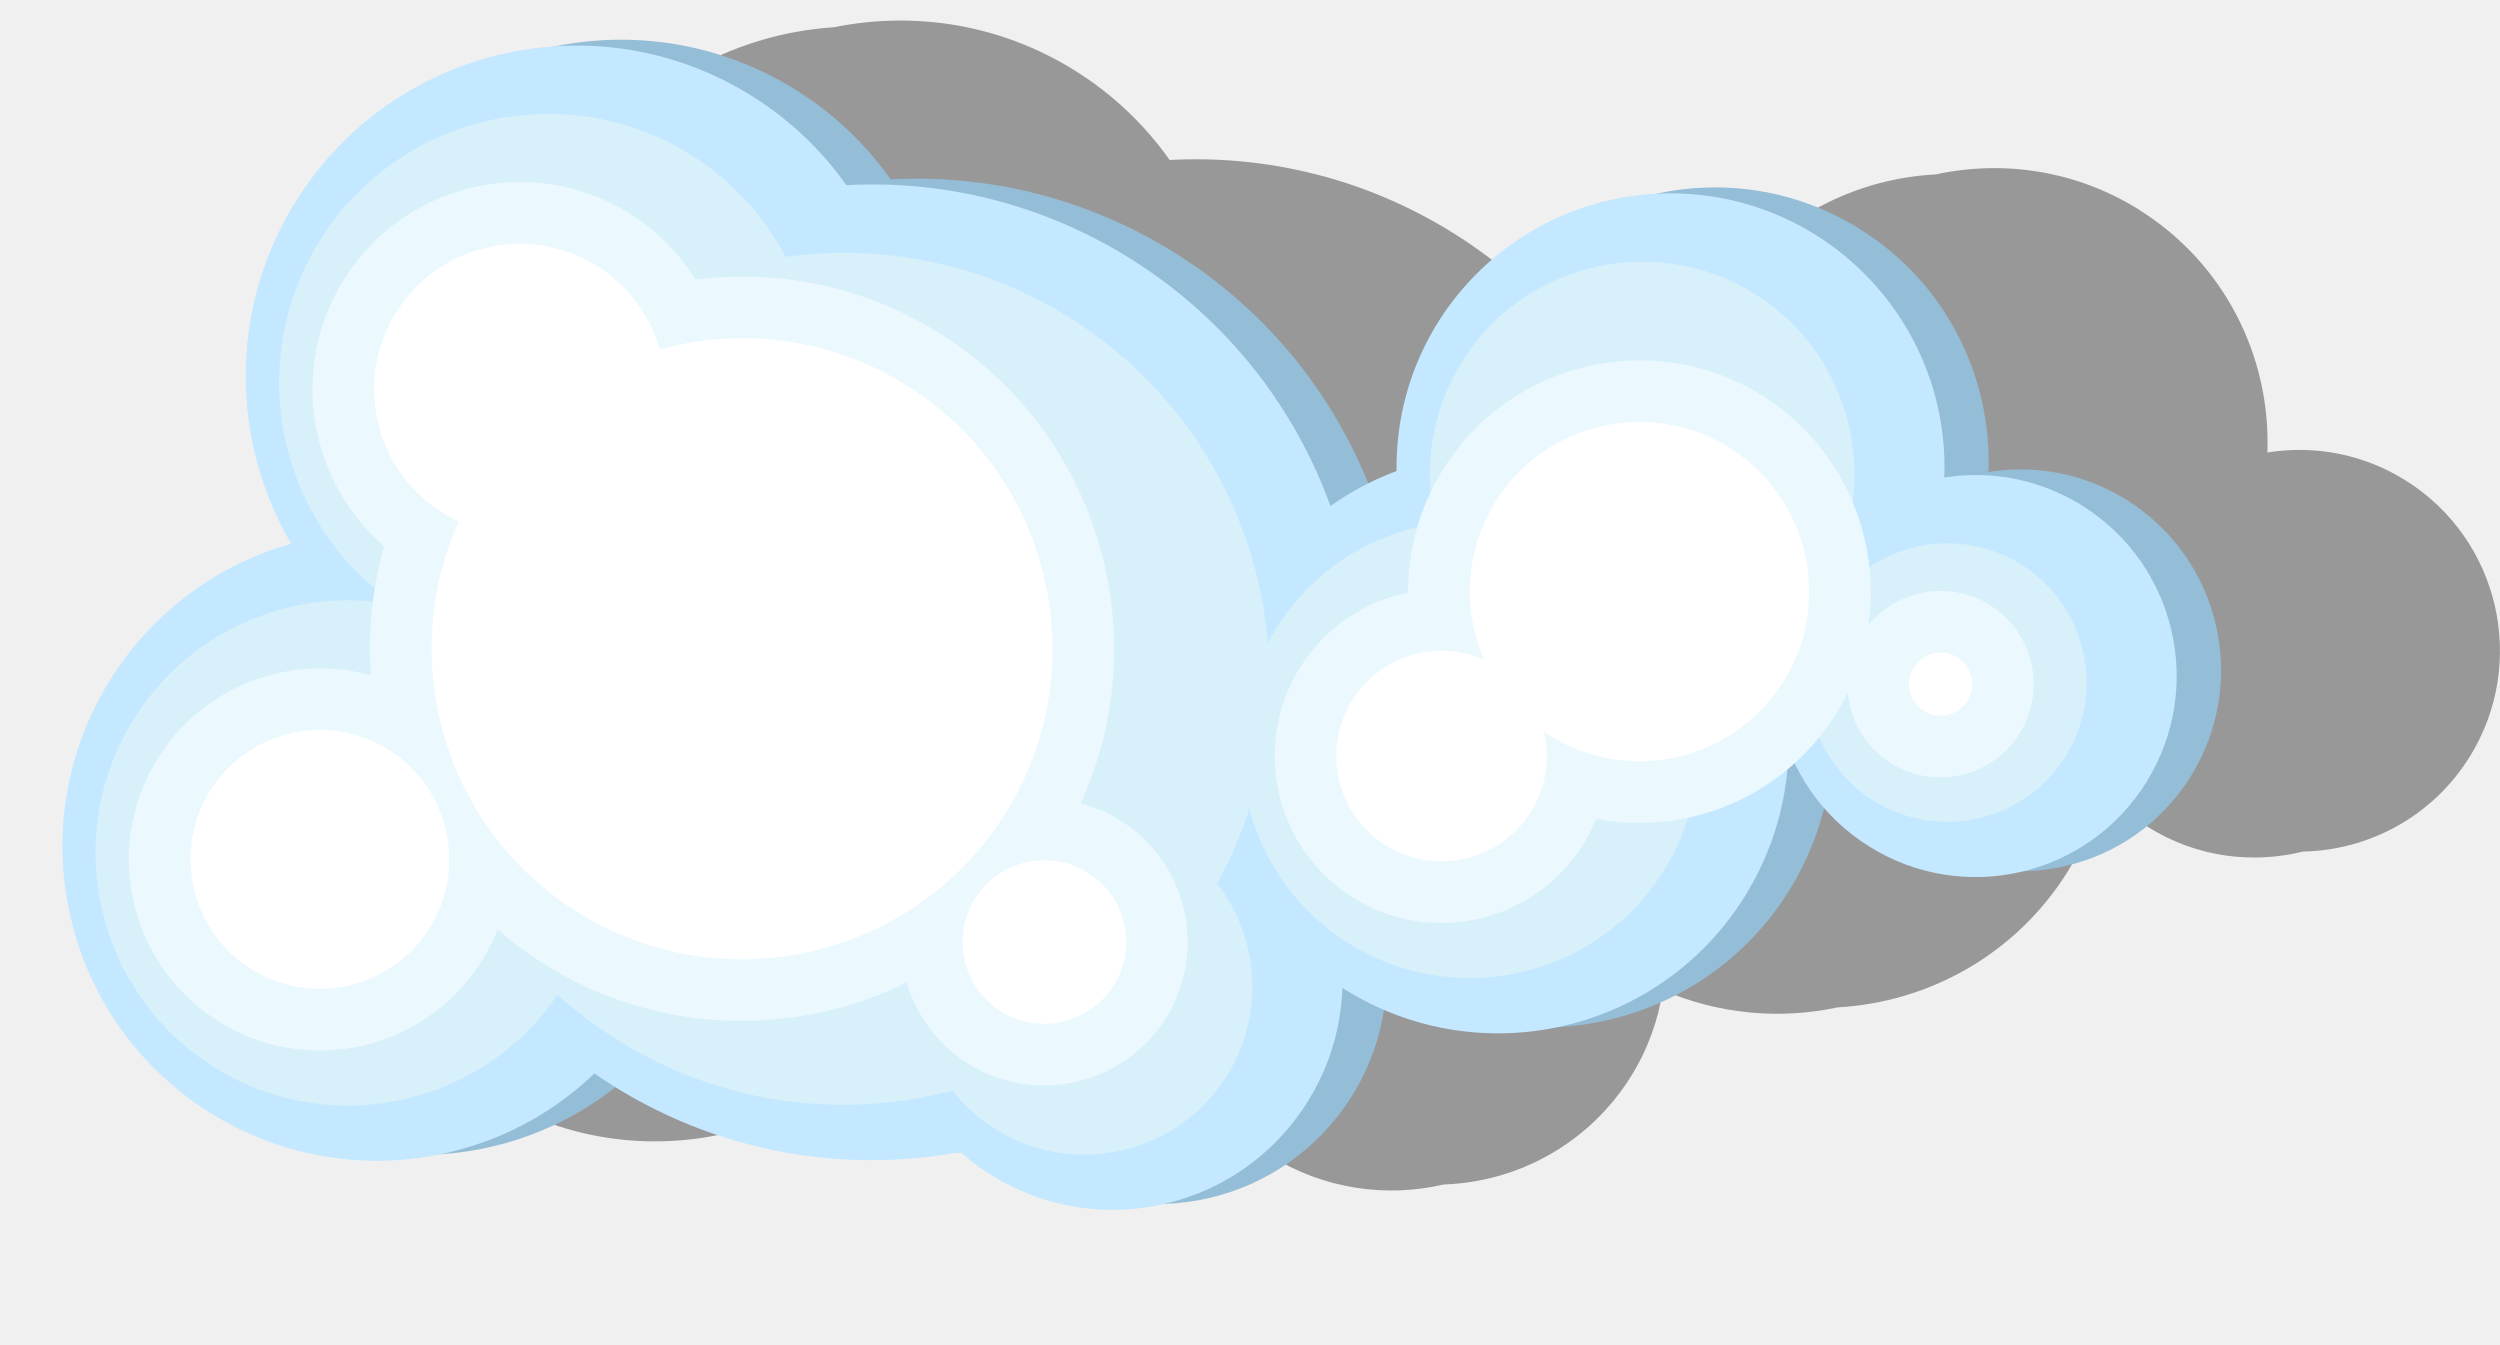
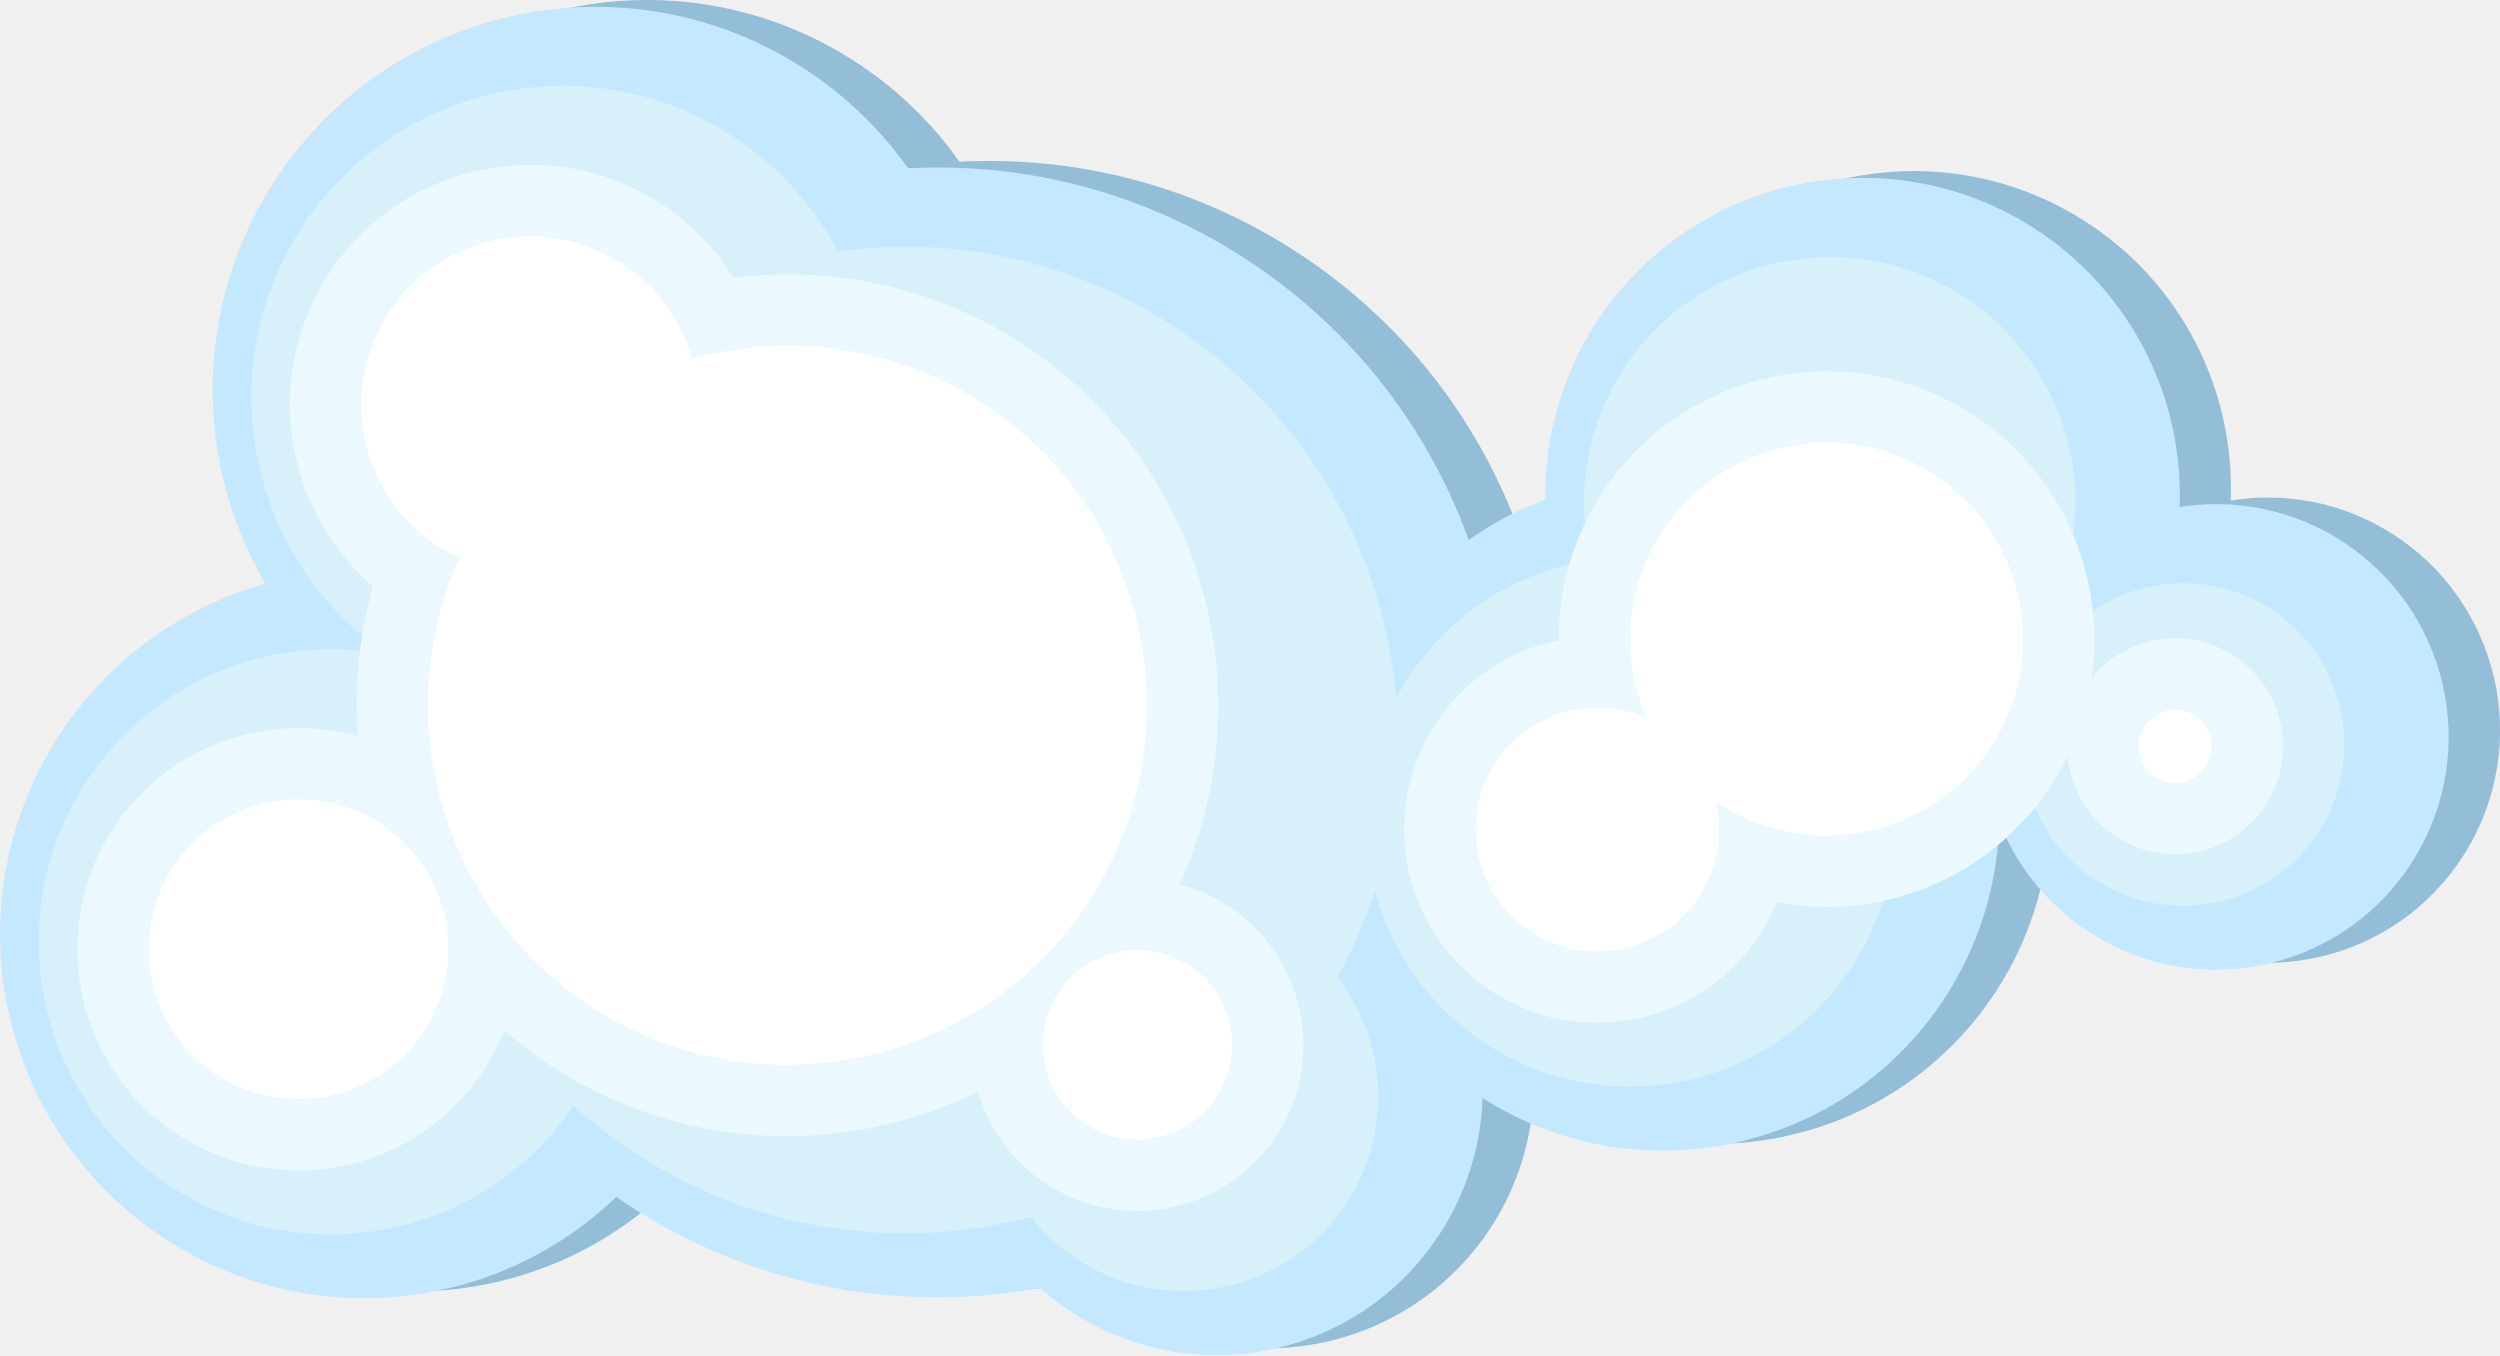
- <svg xmlns="http://www.w3.org/2000/svg" width="516.80" height="277.96" viewBox="-12.83 1160.66 516.80 277.96">
-   <g id="cloud5-Cloud5">
-     <path d="M429.39,1204.03c-13.05-8.17-28.14-10.34-42.09-7.31-17.83.92-34.94,10.2-45.13,26.49-6.01,9.6-8.75,20.32-8.59,30.87-2.03.76-4.01,1.62-5.95,2.6-7.67-19.07-21.14-36-39.9-47.75-18.26-11.43-38.77-16.27-58.77-15.2-5.08-7.18-11.62-13.5-19.54-18.45-15.45-9.67-33.26-12.35-49.83-8.99-21.18,1.38-41.43,12.52-53.55,31.89-14,22.36-13.43,49.67-.94,70.94-15.02,4.21-28.6,13.75-37.53,28.02-19.05,30.43-9.82,70.54,20.61,89.59,14.83,9.28,31.95,11.8,47.82,8.48,12.99-.87,25.6-5.6,36.02-13.81,22.07,13.65,47.38,17.77,71.08,13.45.11-.01.23,0,.35-.02,1.92,1.69,3.96,3.29,6.2,4.69,11.15,6.98,24.08,8.76,35.96,6,15.24-.52,29.97-8.38,38.67-22.28,3.53-5.63,5.68-11.73,6.62-17.9,11.66,5.02,24.26,6.1,36.12,3.57,18.8-1.06,36.81-10.87,47.56-28.04,3.43-5.49,5.75-11.32,7.23-17.29,2.65,3.06,5.78,5.79,9.39,8.04,9.93,6.22,21.48,7.69,32.02,5.08,13.54-.28,26.68-7.14,34.41-19.48,12.17-19.44,6.27-45.08-13.18-57.25-8.86-5.55-19-7.31-28.57-5.77.73-19.59-8.7-39.02-26.51-50.17Z" fill-rule="evenodd" opacity=".37" />
-     <g>
-       <path d="M371.71,1208.04c-26.51-16.6-61.46-8.56-78.05,17.95-6.01,9.61-8.75,20.33-8.59,30.88-4.83,1.8-9.46,4.18-13.73,7.2-7.4-20.46-21.41-38.69-41.28-51.12-18.26-11.43-38.77-16.28-58.77-15.21-5.07-7.18-11.62-13.5-19.53-18.45-32-20.03-74.18-10.32-94.21,21.68-14,22.36-13.43,49.67-.93,70.93-15.03,4.22-28.61,13.75-37.54,28.03-19.05,30.43-9.82,70.54,20.61,89.59,25.78,16.13,58.45,11.92,79.43-8.23,1.29.9,2.6,1.77,3.95,2.61,22.27,13.94,47.89,18.11,71.84,13.68,1.93,1.71,3.99,3.32,6.25,4.74,22.23,13.92,51.55,7.17,65.47-15.07,4.61-7.37,6.91-15.52,7.17-23.62.14.09.28.2.42.29,28.09,17.58,65.13,9.07,82.72-19.03,5.16-8.25,8.01-17.28,8.84-26.34.53-.45,1.05-.91,1.56-1.37,3.28,6.86,8.45,12.91,15.38,17.25,19.45,12.17,45.09,6.28,57.26-13.17,12.17-19.45,6.27-45.08-13.18-57.26-8.86-5.55-19-7.31-28.57-5.77.73-19.59-8.7-39.02-26.5-50.16Z" fill="#94bdd7" fill-rule="evenodd" />
-       <circle cx="167.4" cy="1299.64" r="100.84" transform="translate(-1023.051 751.995) rotate(-57.9566)" fill="#c4e8ff" />
-       <path d="M328.73,1263.38c28.09,17.59,36.62,54.62,19.03,82.72-17.58,28.09-54.62,36.61-82.72,19.02-28.09-17.58-36.62-54.62-19.03-82.71,17.59-28.09,54.62-36.61,82.71-19.03Z" fill="#c4e8ff" fill-rule="evenodd" />
-       <circle cx="65.01" cy="1335.63" r="65" transform="translate(-297.81 48.58) rotate(-12.96)" fill="#c4e8ff" />
-       <circle cx="332.5" cy="1257.27" r="56.64" fill="#c4e8ff" />
-       <path d="M191.99,1403.52c22.23,13.92,51.55,7.18,65.47-15.07,13.92-22.23,7.17-51.54-15.07-65.46-22.23-13.92-51.55-7.18-65.46,15.05-13.92,22.24-7.17,51.56,15.06,65.47Z" fill="#c4e8ff" fill-rule="evenodd" />
-       <path d="M70.06,1296.4c-32-20.03-41.71-62.21-21.67-94.22,20.03-32,62.21-41.71,94.21-21.68,32,20.03,41.7,62.21,21.68,94.21-20.03,32.01-62.21,41.71-94.22,21.68Z" fill="#c4e8ff" fill-rule="evenodd" />
-       <path d="M417.63,1265.2c19.45,12.17,25.35,37.81,13.17,57.26-12.17,19.45-37.81,25.35-57.26,13.17-19.45-12.17-25.34-37.81-13.17-57.26,12.17-19.45,37.81-25.35,57.26-13.18Z" fill="#c4e8ff" fill-rule="evenodd" />
-       <path d="M236.21,1347.72c-25.77,41.17-80.23,53.7-121.4,27.93-41.17-25.77-53.7-80.23-27.93-121.4,25.77-41.17,80.23-53.7,121.4-27.93,41.17,25.77,53.7,80.23,27.93,121.4Z" fill="#d7f0fa" fill-rule="evenodd" />
-       <path d="M331.1,1340.68c-13.83,22.09-43.05,28.81-65.14,14.99-22.09-13.83-28.81-43.05-14.99-65.14,13.83-22.09,43.05-28.81,65.14-14.99,22.09,13.83,28.81,43.05,14.99,65.14Z" fill="#d7f0fa" fill-rule="evenodd" />
-       <path d="M103.45,1364.7c-15.29,24.42-47.59,31.85-72.02,16.57-24.42-15.29-31.86-47.59-16.57-72.02,15.29-24.43,47.6-31.86,72.02-16.57,24.43,15.29,31.86,47.6,16.57,72.02Z" fill="#d7f0fa" fill-rule="evenodd" />
-       <path d="M363.85,1281.9c-12.84,20.51-39.97,26.76-60.49,13.92-20.51-12.84-26.75-39.97-13.91-60.49,12.84-20.51,39.97-26.75,60.48-13.91,20.52,12.84,26.76,39.97,13.92,60.48Z" fill="#d7f0fa" fill-rule="evenodd" />
-       <path d="M240.79,1383.04c-10.17,16.24-31.65,21.19-47.9,11.02-16.24-10.16-21.18-31.65-11.02-47.89,10.16-16.24,31.65-21.18,47.89-11.02,16.24,10.17,21.19,31.65,11.02,47.89Z" fill="#d7f0fa" fill-rule="evenodd" />
-       <path d="M147.61,1269.3c-16.27,26-50.65,33.91-76.65,17.63s-33.9-50.65-17.63-76.64c16.27-25.99,50.65-33.9,76.64-17.63s33.9,50.65,17.64,76.64Z" fill="#d7f0fa" fill-rule="evenodd" />
-       <path d="M414.14,1317.04c-8.43,13.46-26.23,17.55-39.69,9.13-13.46-8.42-17.56-26.23-9.13-39.69,8.42-13.45,26.23-17.55,39.69-9.13,13.46,8.42,17.55,26.23,9.13,39.68Z" fill="#d7f0fa" fill-rule="evenodd" />
-       <path d="M205.79,1335.6c-22.51,35.96-70.08,46.91-106.05,24.4-35.97-22.51-46.91-70.09-24.4-106.05,22.51-35.97,70.09-46.91,106.05-24.4,35.96,22.51,46.91,70.08,24.4,106.05Z" fill="#ebf9ff" fill-rule="evenodd" />
-       <path d="M314.43,1335.26c-10.1,16.13-31.44,21.04-47.57,10.95-16.13-10.1-21.03-31.44-10.94-47.57,10.1-16.13,31.43-21.04,47.56-10.95,16.13,10.1,21.04,31.43,10.94,47.57Z" fill="#ebf9ff" fill-rule="evenodd" />
-       <path d="M86.78,1359.28c-11.56,18.47-35.98,24.08-54.44,12.53-18.46-11.56-24.08-35.98-12.53-54.44,11.55-18.46,35.98-24.08,54.44-12.53,18.46,11.56,24.08,35.98,12.53,54.44Z" fill="#ebf9ff" fill-rule="evenodd" />
-       <path d="M366.62,1308.34c-14,22.36-43.56,29.16-65.92,15.17-22.35-13.99-29.16-43.56-15.16-65.92,13.99-22.35,43.56-29.15,65.91-15.16s29.16,43.56,15.17,65.91Z" fill="#ebf9ff" fill-rule="evenodd" />
-       <path d="M228.18,1371.13c-8.67,13.86-27.01,18.08-40.87,9.41-13.86-8.68-18.08-27.02-9.41-40.87,8.67-13.86,27.01-18.08,40.88-9.4,13.86,8.67,18.07,27.01,9.4,40.87Z" fill="#ebf9ff" fill-rule="evenodd" />
-       <path d="M130.94,1263.88c-12.54,20.03-39.03,26.13-59.07,13.59-20.03-12.54-26.13-39.03-13.59-59.07,12.54-20.03,39.03-26.13,59.07-13.59,20.03,12.54,26.13,39.03,13.59,59.07Z" fill="#ebf9ff" fill-rule="evenodd" />
-       <path d="M404.65,1312.31c-5.64,9.01-17.55,11.75-26.56,6.11s-11.74-17.55-6.11-26.56c5.64-9.01,17.55-11.75,26.55-6.11,9.01,5.64,11.75,17.55,6.11,26.55Z" fill="#ebf9ff" fill-rule="evenodd" />
-       <path d="M194.98,1328.83c-18.78,30-58.47,39.14-88.47,20.36-30-18.78-39.14-58.47-20.36-88.48,18.78-30.01,58.48-39.14,88.48-20.36,30,18.78,39.14,58.47,20.35,88.48Z" fill="#fff" fill-rule="evenodd" />
-       <path d="M303.62,1328.49c-6.37,10.17-19.82,13.27-30,6.9-10.17-6.37-13.26-19.82-6.9-29.99,6.37-10.17,19.82-13.27,29.99-6.9,10.18,6.37,13.27,19.82,6.9,30Z" fill="#fff" fill-rule="evenodd" />
-       <path d="M75.97,1352.51c-7.83,12.5-24.37,16.31-36.87,8.48-12.51-7.83-16.31-24.37-8.48-36.87s24.36-16.32,36.87-8.49c12.5,7.83,16.31,24.37,8.48,36.87Z" fill="#fff" fill-rule="evenodd" />
-       <path d="M355.82,1301.57c-10.26,16.39-31.95,21.39-48.35,11.12-16.39-10.26-21.38-31.95-11.12-48.34s31.95-21.38,48.34-11.12c16.4,10.26,21.39,31.95,11.13,48.34Z" fill="#fff" fill-rule="evenodd" />
-       <path d="M217.38,1364.37c-4.94,7.9-15.4,10.31-23.29,5.36-7.9-4.95-10.31-15.4-5.36-23.3,4.95-7.91,15.4-10.31,23.31-5.36,7.9,4.94,10.3,15.39,5.35,23.3Z" fill="#fff" fill-rule="evenodd" />
-       <path d="M120.13,1257.12c-8.81,14.07-27.42,18.36-41.49,9.55-14.07-8.81-18.35-27.42-9.55-41.49,8.81-14.07,27.42-18.35,41.49-9.55,14.08,8.81,18.36,27.42,9.55,41.49Z" fill="#fff" fill-rule="evenodd" />
-       <circle cx="388.31" cy="1302.09" r="6.52" fill="#fff" />
+ <svg xmlns="http://www.w3.org/2000/svg" id="Layer_2" data-name="Layer 2" width="446.3" height="241.9" viewBox="0 0 446.3 241.9">
+   <g id="Clouds">
+     <g id="Cloud5">
+       <g>
+         <path d="M371.71,39.18c-26.51-16.6-61.46-8.56-78.05,17.95-6.01,9.61-8.75,20.33-8.59,30.88-4.83,1.8-9.46,4.18-13.73,7.2-7.4-20.46-21.41-38.69-41.28-51.12-18.26-11.43-38.77-16.28-58.77-15.21-5.07-7.18-11.62-13.5-19.53-18.45C119.76-9.61,77.57.1,57.55,32.1c-14,22.36-13.43,49.67-.93,70.93-15.03,4.22-28.61,13.75-37.54,28.03C.03,161.49,9.26,201.6,39.69,220.65c25.78,16.13,58.45,11.92,79.43-8.23,1.29.9,2.6,1.77,3.95,2.61,22.27,13.94,47.89,18.11,71.84,13.68,1.93,1.71,3.99,3.32,6.25,4.74,22.23,13.92,51.55,7.17,65.47-15.07,4.61-7.37,6.91-15.52,7.17-23.62.14.09.28.2.42.29,28.09,17.58,65.13,9.07,82.72-19.03,5.16-8.25,8.01-17.28,8.84-26.34.53-.45,1.05-.91,1.56-1.37,3.28,6.86,8.45,12.91,15.38,17.25,19.45,12.17,45.09,6.28,57.26-13.17,12.17-19.45,6.27-45.08-13.18-57.26-8.86-5.55-19-7.31-28.57-5.77.73-19.59-8.7-39.02-26.5-50.16Z" fill="#94bdd7" fill-rule="evenodd" />
+         <circle cx="167.4" cy="130.77" r="100.84" transform="translate(-32.27 203.28) rotate(-57.96)" fill="#c4e8ff" />
+         <path d="M328.73,94.52c28.09,17.59,36.62,54.62,19.03,82.72-17.58,28.09-54.62,36.61-82.72,19.02-28.09-17.58-36.62-54.62-19.03-82.71,17.59-28.09,54.62-36.61,82.71-19.03Z" fill="#c4e8ff" fill-rule="evenodd" />
+         <circle cx="65.01" cy="166.76" r="65" transform="translate(-35.73 18.82) rotate(-12.96)" fill="#c4e8ff" />
+         <circle cx="332.5" cy="88.4" r="56.64" fill="#c4e8ff" />
+         <path d="M191.99,234.66c22.23,13.92,51.55,7.18,65.47-15.07,13.92-22.23,7.17-51.54-15.07-65.46-22.23-13.92-51.55-7.18-65.46,15.05-13.92,22.24-7.17,51.56,15.06,65.47Z" fill="#c4e8ff" fill-rule="evenodd" />
+         <path d="M70.06,127.53c-32-20.03-41.71-62.21-21.67-94.22C68.41,1.32,110.59-8.39,142.6,11.64c32,20.03,41.7,62.21,21.68,94.21-20.03,32.01-62.21,41.71-94.22,21.68Z" fill="#c4e8ff" fill-rule="evenodd" />
+         <path d="M417.63,96.33c19.45,12.17,25.35,37.81,13.17,57.26-12.17,19.45-37.81,25.35-57.26,13.17-19.45-12.17-25.34-37.81-13.17-57.26,12.17-19.45,37.81-25.35,57.26-13.18Z" fill="#c4e8ff" fill-rule="evenodd" />
+         <path d="M236.21,178.85c-25.77,41.17-80.23,53.7-121.4,27.93-41.17-25.77-53.7-80.23-27.93-121.4,25.77-41.17,80.23-53.7,121.4-27.93,41.17,25.77,53.7,80.23,27.93,121.4Z" fill="#d7f0fa" fill-rule="evenodd" />
+         <path d="M331.1,171.81c-13.83,22.09-43.05,28.81-65.14,14.99-22.09-13.83-28.81-43.05-14.99-65.14,13.83-22.09,43.05-28.81,65.14-14.99,22.09,13.83,28.81,43.05,14.99,65.14Z" fill="#d7f0fa" fill-rule="evenodd" />
+         <path d="M103.45,195.84c-15.29,24.42-47.59,31.85-72.02,16.57C7,197.11-.43,164.81,14.86,140.39c15.29-24.43,47.6-31.86,72.02-16.57,24.43,15.29,31.86,47.6,16.57,72.02Z" fill="#d7f0fa" fill-rule="evenodd" />
+         <path d="M363.85,113.03c-12.84,20.51-39.97,26.76-60.49,13.92-20.51-12.84-26.75-39.97-13.91-60.49,12.84-20.51,39.97-26.75,60.48-13.91,20.52,12.84,26.76,39.97,13.92,60.48Z" fill="#d7f0fa" fill-rule="evenodd" />
+         <path d="M240.79,214.17c-10.17,16.24-31.65,21.19-47.9,11.02-16.24-10.16-21.18-31.65-11.02-47.89,10.16-16.24,31.65-21.18,47.89-11.02,16.24,10.17,21.19,31.65,11.02,47.89Z" fill="#d7f0fa" fill-rule="evenodd" />
+         <path d="M147.61,100.43c-16.27,26-50.65,33.91-76.65,17.63s-33.9-50.65-17.63-76.64c16.27-25.99,50.65-33.9,76.64-17.63s33.9,50.65,17.64,76.64Z" fill="#d7f0fa" fill-rule="evenodd" />
+         <path d="M414.14,148.18c-8.43,13.46-26.23,17.55-39.69,9.13-13.46-8.42-17.56-26.23-9.13-39.69,8.42-13.45,26.23-17.55,39.69-9.13,13.46,8.42,17.55,26.23,9.13,39.68Z" fill="#d7f0fa" fill-rule="evenodd" />
+         <path d="M205.79,166.73c-22.51,35.96-70.08,46.91-106.05,24.4-35.97-22.51-46.91-70.09-24.4-106.05,22.51-35.97,70.09-46.91,106.05-24.4,35.96,22.51,46.91,70.08,24.4,106.05Z" fill="#ebf9ff" fill-rule="evenodd" />
+         <path d="M314.43,166.39c-10.1,16.13-31.44,21.04-47.57,10.95-16.13-10.1-21.03-31.44-10.94-47.57,10.1-16.13,31.43-21.04,47.56-10.95,16.13,10.1,21.04,31.43,10.94,47.57Z" fill="#ebf9ff" fill-rule="evenodd" />
+         <path d="M86.78,190.41c-11.56,18.47-35.98,24.08-54.44,12.53-18.46-11.56-24.08-35.98-12.53-54.44,11.55-18.46,35.98-24.08,54.44-12.53,18.46,11.56,24.08,35.98,12.53,54.44Z" fill="#ebf9ff" fill-rule="evenodd" />
+         <path d="M366.62,139.47c-14,22.36-43.56,29.16-65.92,15.17-22.35-13.99-29.16-43.56-15.16-65.92,13.99-22.35,43.56-29.15,65.91-15.16s29.16,43.56,15.17,65.91Z" fill="#ebf9ff" fill-rule="evenodd" />
+         <path d="M228.18,202.27c-8.67,13.86-27.01,18.08-40.87,9.41-13.86-8.68-18.08-27.02-9.41-40.87,8.67-13.86,27.01-18.08,40.88-9.4,13.86,8.67,18.07,27.01,9.4,40.87Z" fill="#ebf9ff" fill-rule="evenodd" />
+         <path d="M130.94,95.02c-12.54,20.03-39.03,26.13-59.07,13.59-20.03-12.54-26.13-39.03-13.59-59.07,12.54-20.03,39.03-26.13,59.07-13.59,20.03,12.54,26.13,39.03,13.59,59.07Z" fill="#ebf9ff" fill-rule="evenodd" />
+         <path d="M404.65,143.45c-5.64,9.01-17.55,11.75-26.56,6.11s-11.74-17.55-6.11-26.56c5.64-9.01,17.55-11.75,26.55-6.11,9.01,5.64,11.75,17.55,6.11,26.55Z" fill="#ebf9ff" fill-rule="evenodd" />
+         <path d="M194.98,159.97c-18.78,30-58.47,39.14-88.47,20.36-30-18.78-39.14-58.47-20.36-88.48,18.78-30.01,58.48-39.14,88.48-20.36,30,18.78,39.14,58.47,20.35,88.48Z" fill="#fff" fill-rule="evenodd" />
+         <path d="M303.62,159.63c-6.37,10.17-19.82,13.27-30,6.9-10.17-6.37-13.26-19.82-6.9-29.99,6.37-10.17,19.82-13.27,29.99-6.9,10.18,6.37,13.27,19.82,6.9,30Z" fill="#fff" fill-rule="evenodd" />
+         <path d="M75.97,183.65c-7.83,12.5-24.37,16.31-36.87,8.48-12.51-7.83-16.31-24.37-8.48-36.87s24.36-16.32,36.87-8.49c12.5,7.83,16.31,24.37,8.48,36.87Z" fill="#fff" fill-rule="evenodd" />
+         <path d="M355.82,132.71c-10.26,16.39-31.95,21.39-48.35,11.12-16.39-10.26-21.38-31.95-11.12-48.34s31.95-21.38,48.34-11.12c16.4,10.26,21.39,31.95,11.13,48.34Z" fill="#fff" fill-rule="evenodd" />
+         <path d="M217.38,195.5c-4.94,7.9-15.4,10.31-23.29,5.36-7.9-4.95-10.31-15.4-5.36-23.3,4.95-7.91,15.4-10.31,23.31-5.36,7.9,4.94,10.3,15.39,5.35,23.3Z" fill="#fff" fill-rule="evenodd" />
+         <path d="M120.13,88.25c-8.81,14.07-27.42,18.36-41.49,9.55-14.07-8.81-18.35-27.42-9.55-41.49,8.81-14.07,27.42-18.35,41.49-9.55,14.08,8.81,18.36,27.42,9.55,41.49Z" fill="#fff" fill-rule="evenodd" />
+         <circle cx="388.31" cy="133.22" r="6.52" fill="#fff" />
+       </g>
    </g>
  </g>
</svg>
